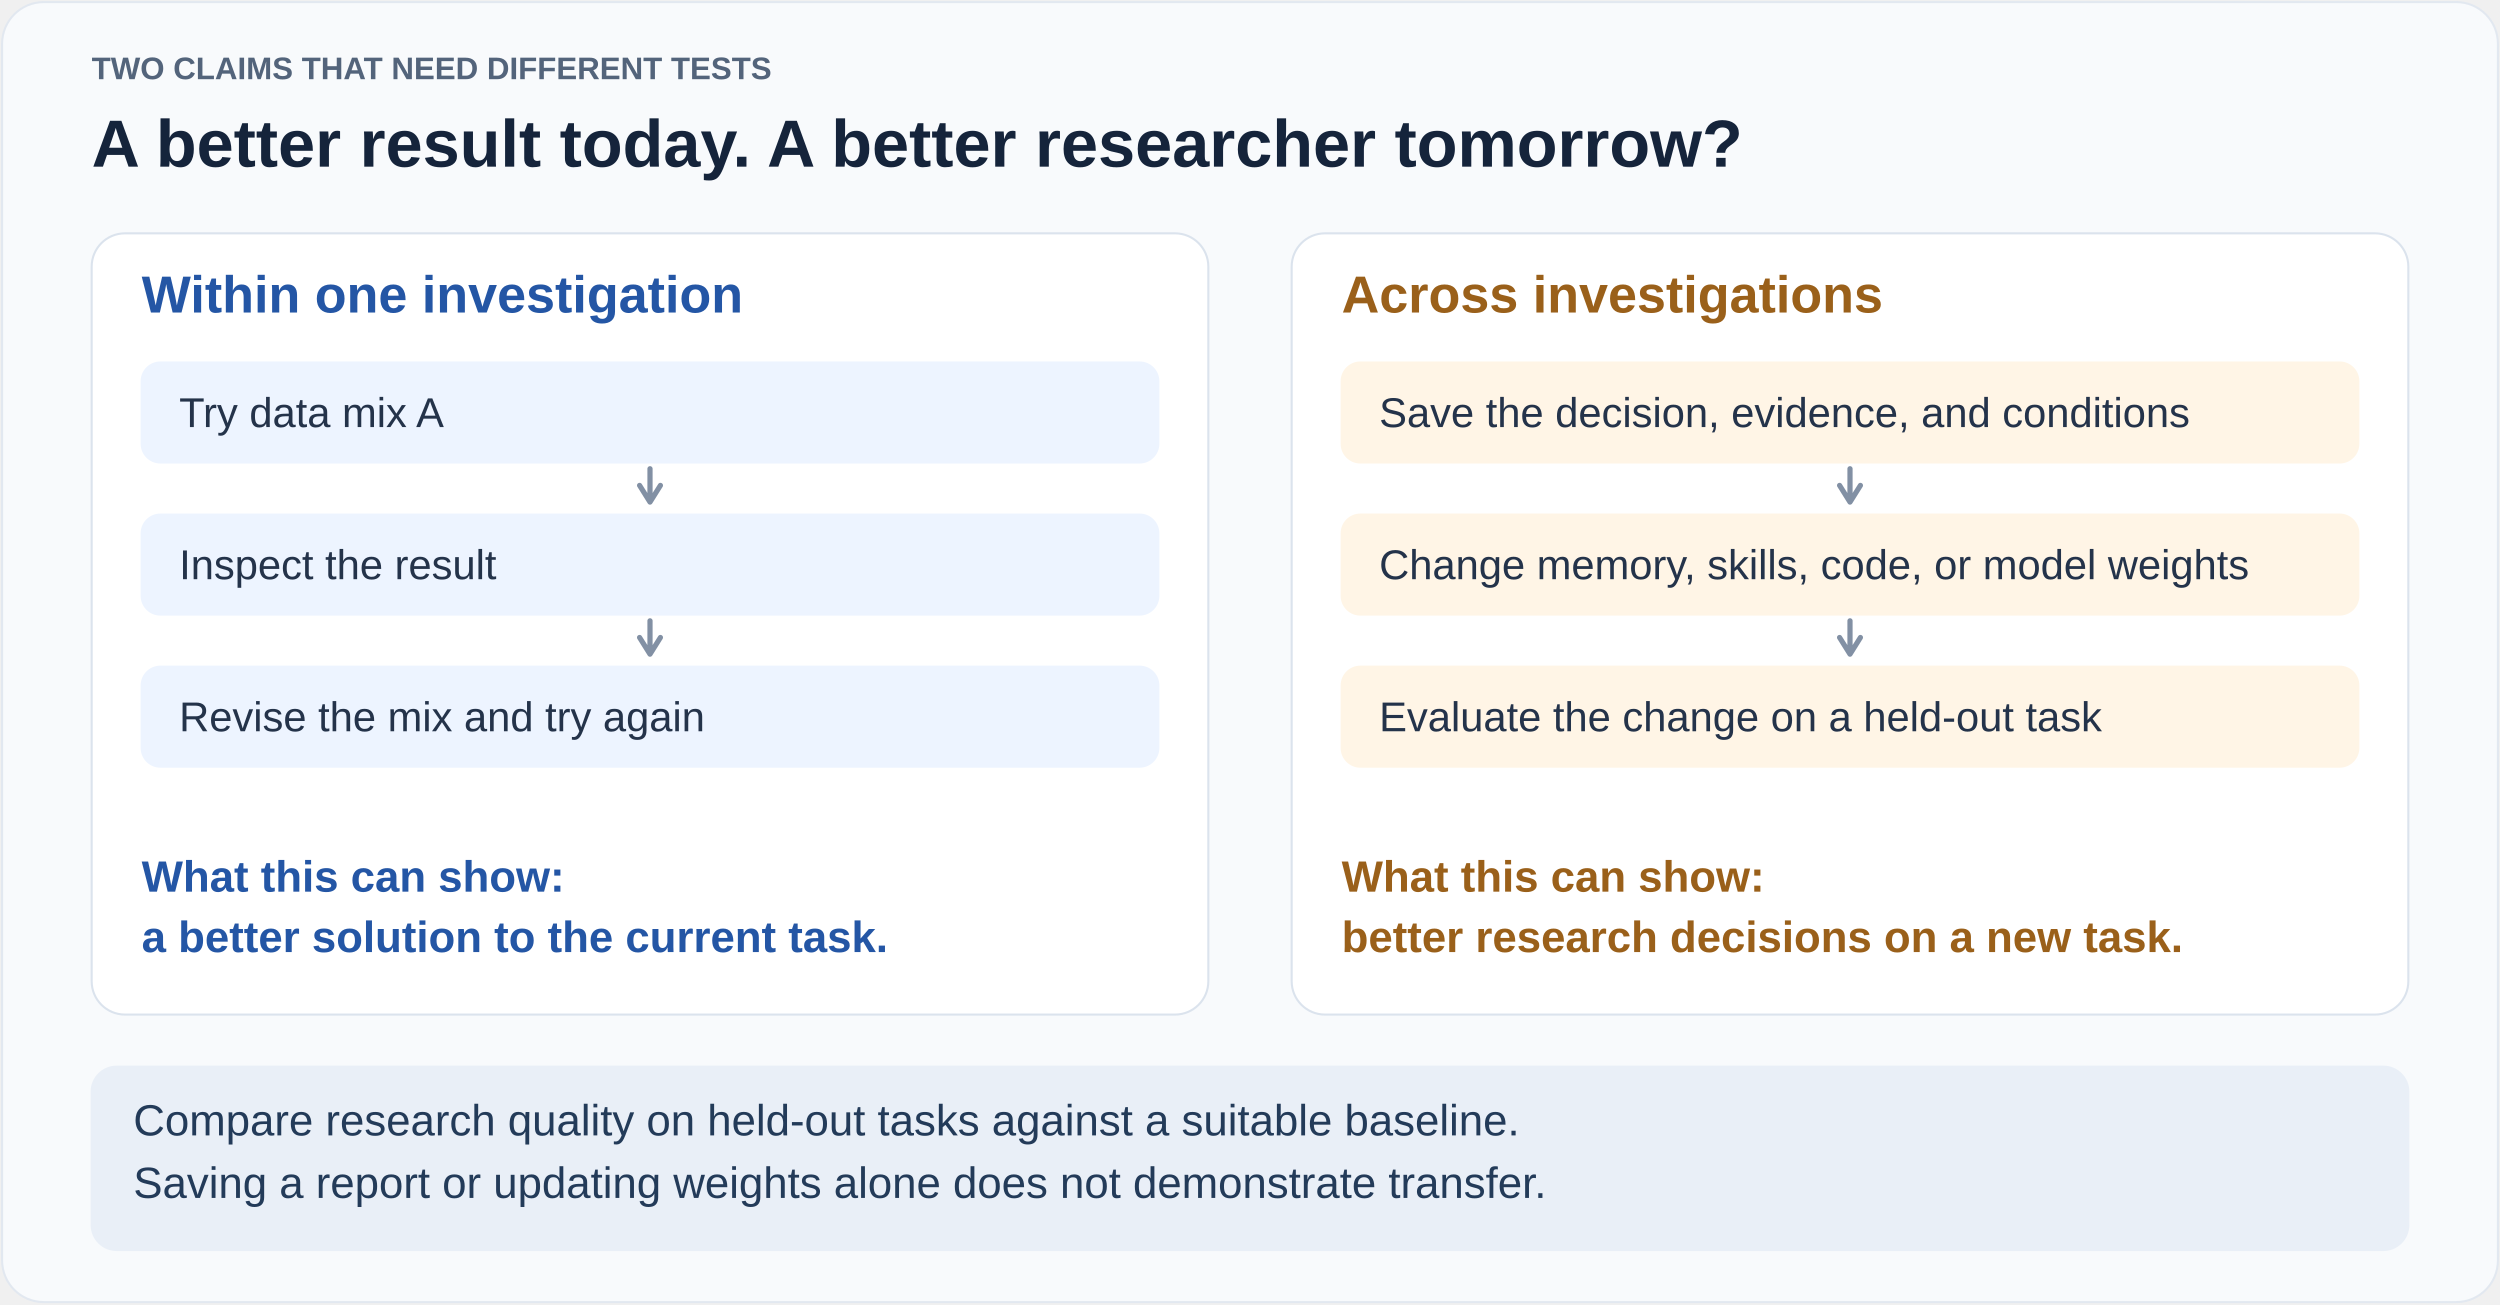
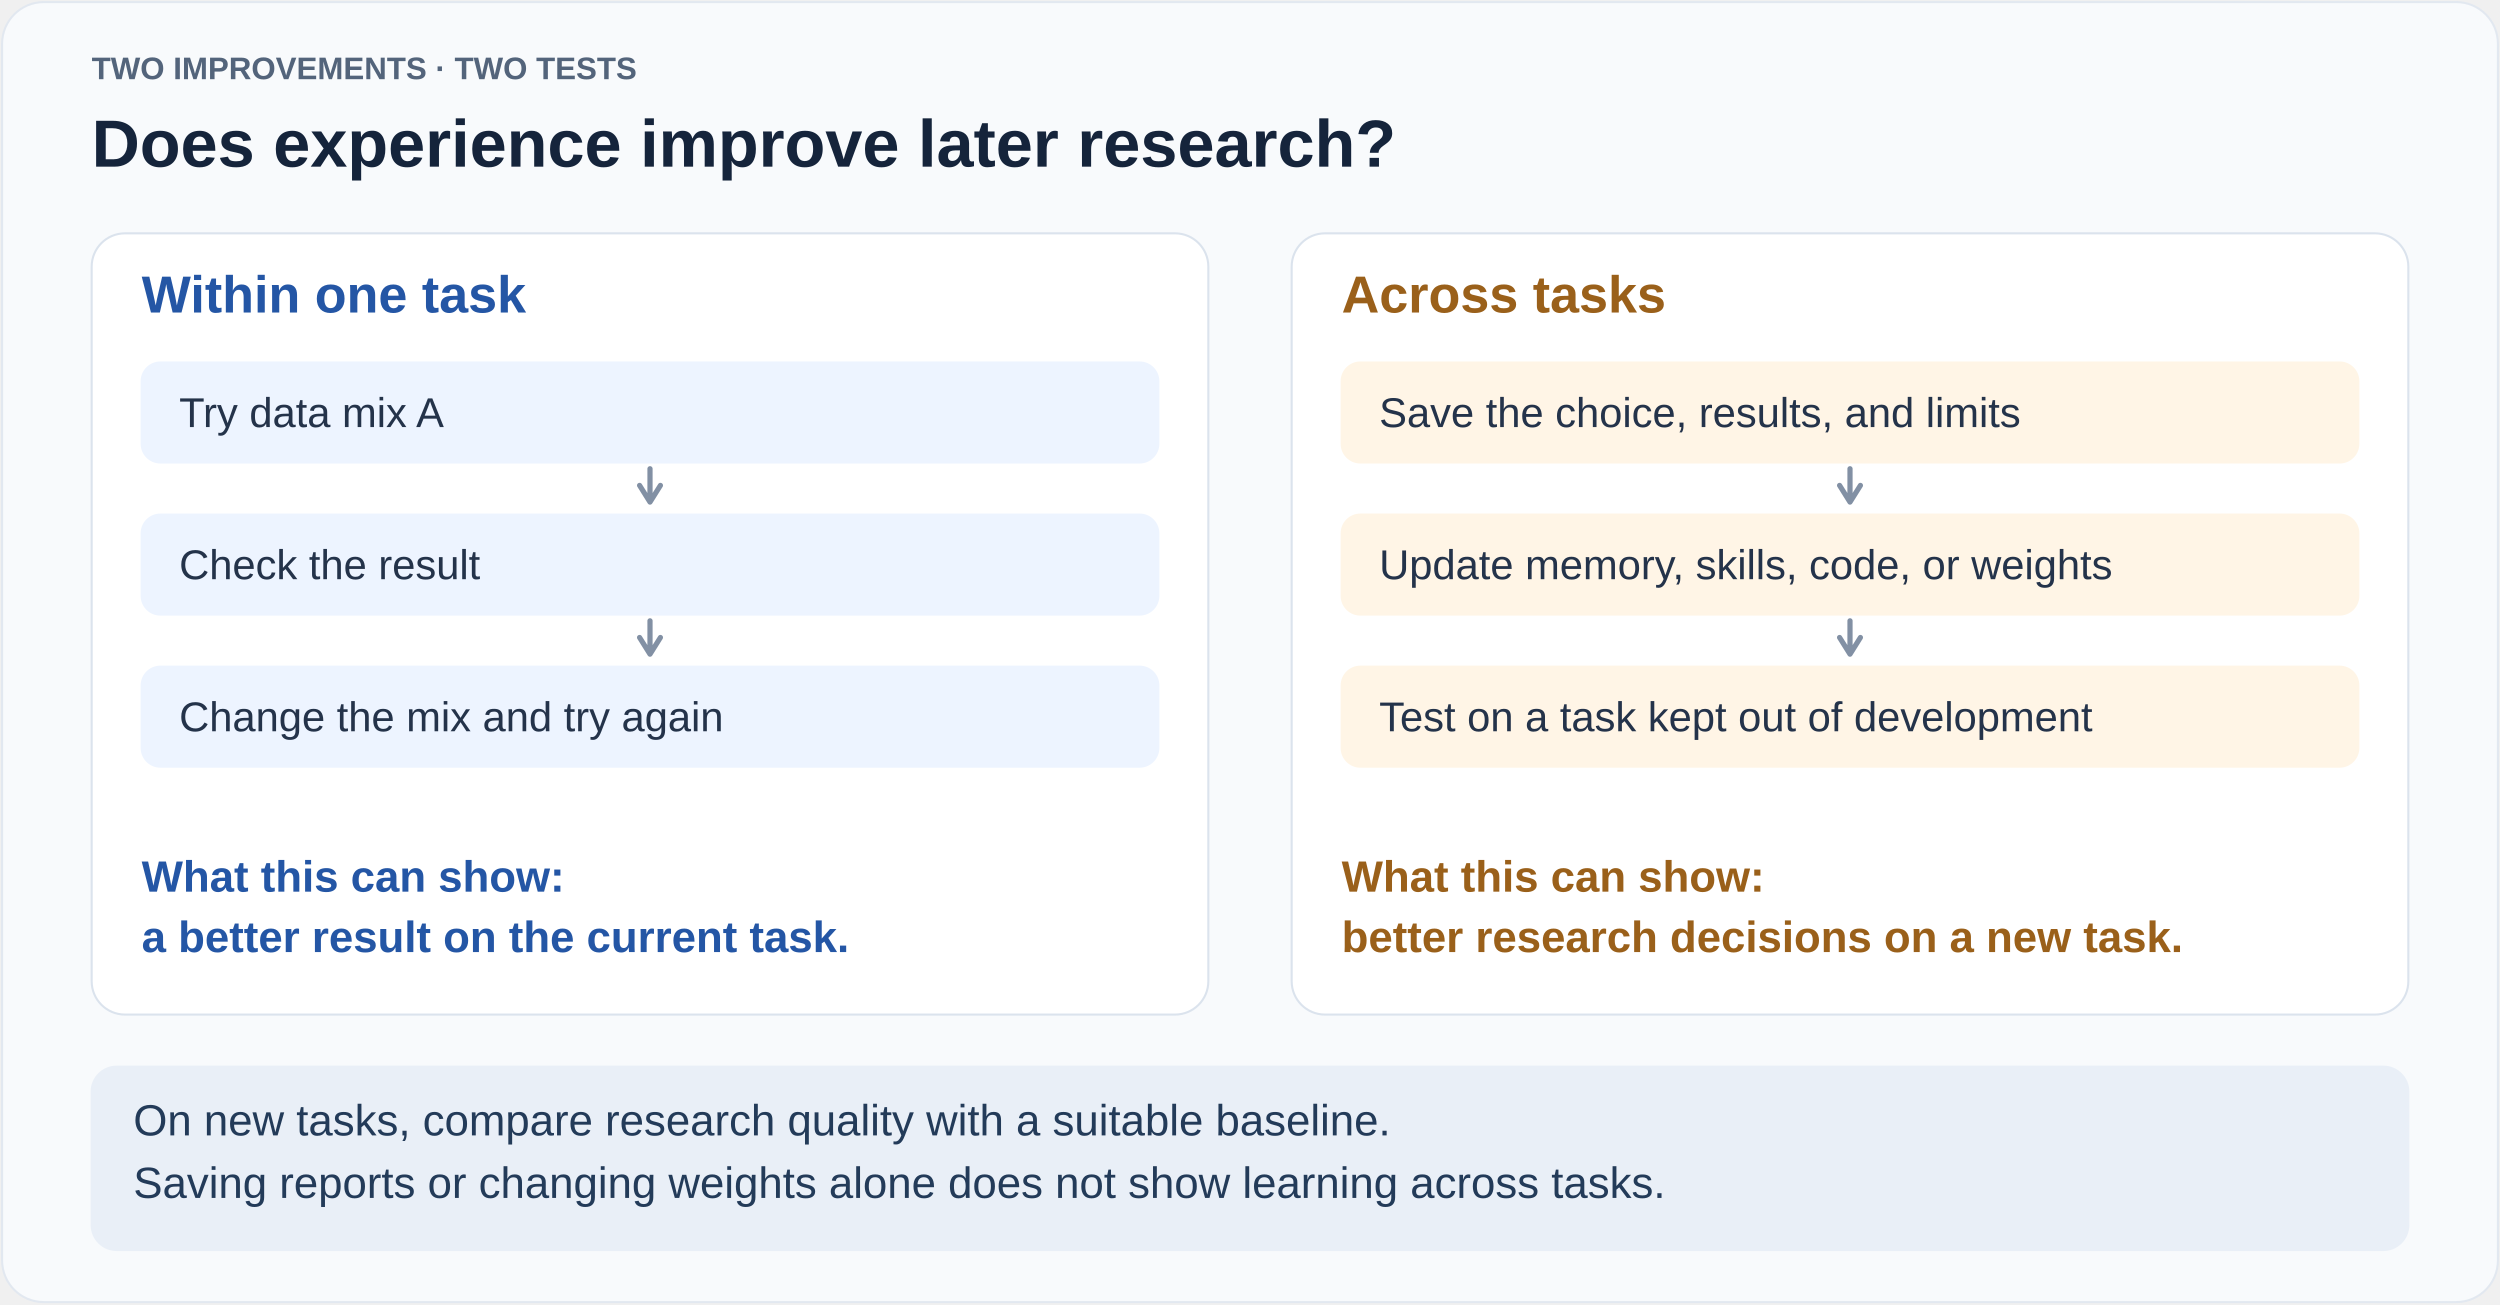
<svg xmlns="http://www.w3.org/2000/svg" width="1200" height="626" viewBox="0 0 1200 626" role="img" aria-labelledby="title desc">
  <g font-family="Arial, 'Noto Sans CJK SC', 'Microsoft YaHei', sans-serif">
    <rect x="1" y="1" width="1198" height="624" rx="20" fill="#f8fafc" stroke="#e2e8f0" />
-     <text x="44" y="38" font-size="15" fill="#53647b" font-weight="700">TWO CLAIMS THAT NEED DIFFERENT TESTS</text>
-     <text x="44" y="80" font-size="32" fill="#15243b" font-weight="700">A better result today. A better researcher tomorrow?</text>
+     <text x="44" y="38" font-size="15" fill="#53647b" font-weight="700">TWO IMPROVEMENTS · TWO TESTS</text>
+     <text x="44" y="80" font-size="32" fill="#15243b" font-weight="700">Does experience improve later research?</text>
    <rect x="44" y="112" width="536" height="375" rx="16" fill="#ffffff" stroke="#dbe3ed" />
-     <text x="68" y="150" font-size="25" fill="#2456a5" font-weight="700">Within one investigation</text>
+     <text x="68" y="150" font-size="25" fill="#2456a5" font-weight="700">Within one task</text>
    <rect x="68" y="174" width="488" height="48" rx="9" fill="#edf4ff" stroke="#edf4ff" />
    <text x="86" y="205" font-size="20" fill="#24334a" font-weight="400">Try data mix A</text>
    <path d="M312 225V241 M307 233L312 241L317 233" fill="none" stroke="#8290a4" stroke-width="2.5" stroke-linecap="round" stroke-linejoin="round" />
    <rect x="68" y="247" width="488" height="48" rx="9" fill="#edf4ff" stroke="#edf4ff" />
-     <text x="86" y="278" font-size="20" fill="#24334a" font-weight="400">Inspect the result</text>
+     <text x="86" y="278" font-size="20" fill="#24334a" font-weight="400">Check the result</text>
    <path d="M312 298V314 M307 306L312 314L317 306" fill="none" stroke="#8290a4" stroke-width="2.5" stroke-linecap="round" stroke-linejoin="round" />
    <rect x="68" y="320" width="488" height="48" rx="9" fill="#edf4ff" stroke="#edf4ff" />
-     <text x="86" y="351" font-size="20" fill="#24334a" font-weight="400">Revise the mix and try again</text>
+     <text x="86" y="351" font-size="20" fill="#24334a" font-weight="400">Change the mix and try again</text>
    <text x="68" y="428" font-size="21" fill="#2456a5" font-weight="600">What this can show:</text>
-     <text x="68" y="457" font-size="21" fill="#2456a5" font-weight="600">a better solution to the current task.</text>
+     <text x="68" y="457" font-size="21" fill="#2456a5" font-weight="600">a better result on the current task.</text>
    <rect x="620" y="112" width="536" height="375" rx="16" fill="#ffffff" stroke="#dbe3ed" />
-     <text x="644" y="150" font-size="25" fill="#9a601a" font-weight="700">Across investigations</text>
+     <text x="644" y="150" font-size="25" fill="#9a601a" font-weight="700">Across tasks</text>
    <rect x="644" y="174" width="488" height="48" rx="9" fill="#fff5e6" stroke="#fff5e6" />
-     <text x="662" y="205" font-size="20" fill="#24334a" font-weight="400">Save the decision, evidence, and conditions</text>
+     <text x="662" y="205" font-size="20" fill="#24334a" font-weight="400">Save the choice, results, and limits</text>
    <path d="M888 225V241 M883 233L888 241L893 233" fill="none" stroke="#8290a4" stroke-width="2.5" stroke-linecap="round" stroke-linejoin="round" />
    <rect x="644" y="247" width="488" height="48" rx="9" fill="#fff5e6" stroke="#fff5e6" />
-     <text x="662" y="278" font-size="20" fill="#24334a" font-weight="400">Change memory, skills, code, or model weights</text>
+     <text x="662" y="278" font-size="20" fill="#24334a" font-weight="400">Update memory, skills, code, or weights</text>
    <path d="M888 298V314 M883 306L888 314L893 306" fill="none" stroke="#8290a4" stroke-width="2.5" stroke-linecap="round" stroke-linejoin="round" />
    <rect x="644" y="320" width="488" height="48" rx="9" fill="#fff5e6" stroke="#fff5e6" />
-     <text x="662" y="351" font-size="20" fill="#24334a" font-weight="400">Evaluate the change on a held-out task</text>
+     <text x="662" y="351" font-size="20" fill="#24334a" font-weight="400">Test on a task kept out of development</text>
    <text x="644" y="428" font-size="21" fill="#9a601a" font-weight="600">What this can show:</text>
    <text x="644" y="457" font-size="21" fill="#9a601a" font-weight="600">better research decisions on a new task.</text>
    <rect x="44" y="512" width="1112" height="88" rx="12" fill="#e9eff7" stroke="#e9eff7" />
-     <text x="64" y="545" font-size="21" fill="#233b59" font-weight="400">Compare research quality on held-out tasks against a suitable baseline.</text>
-     <text x="64" y="575" font-size="21" fill="#233b59" font-weight="400">Saving a report or updating weights alone does not demonstrate transfer.</text>
+     <text x="64" y="545" font-size="21" fill="#233b59" font-weight="400">On new tasks, compare research quality with a suitable baseline.</text>
+     <text x="64" y="575" font-size="21" fill="#233b59" font-weight="400">Saving reports or changing weights alone does not show learning across tasks.</text>
  </g>
</svg>
